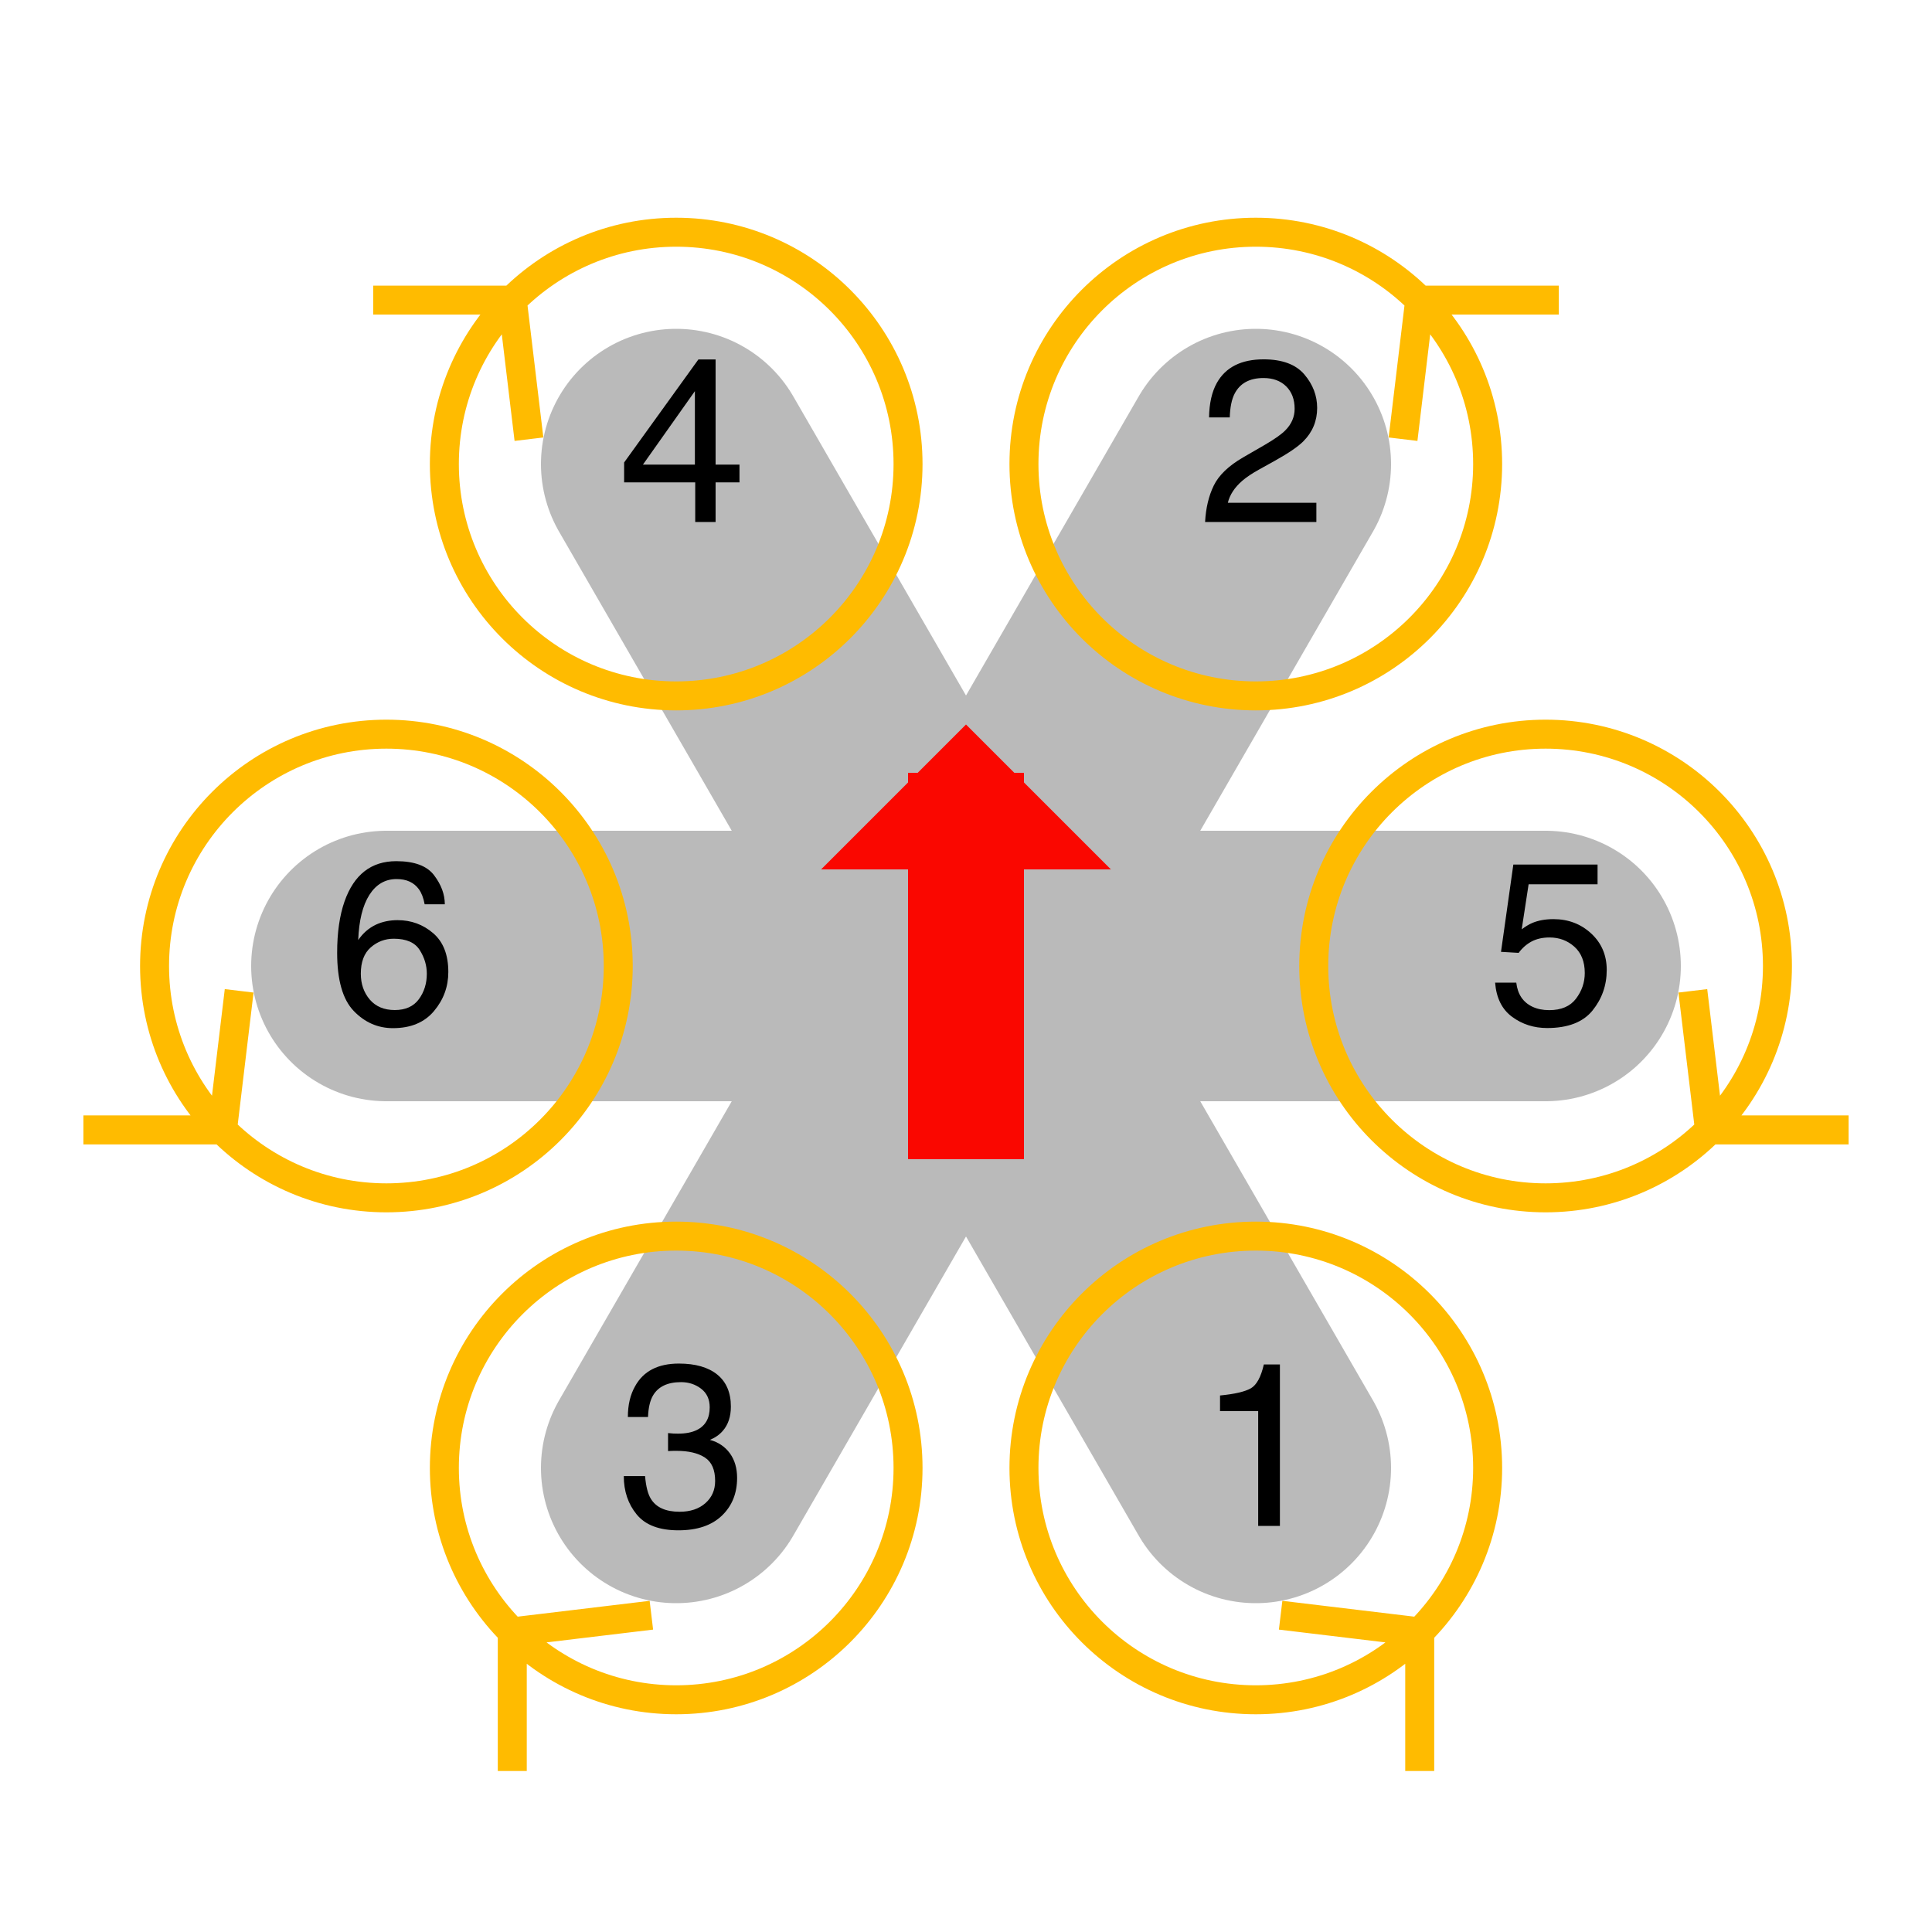
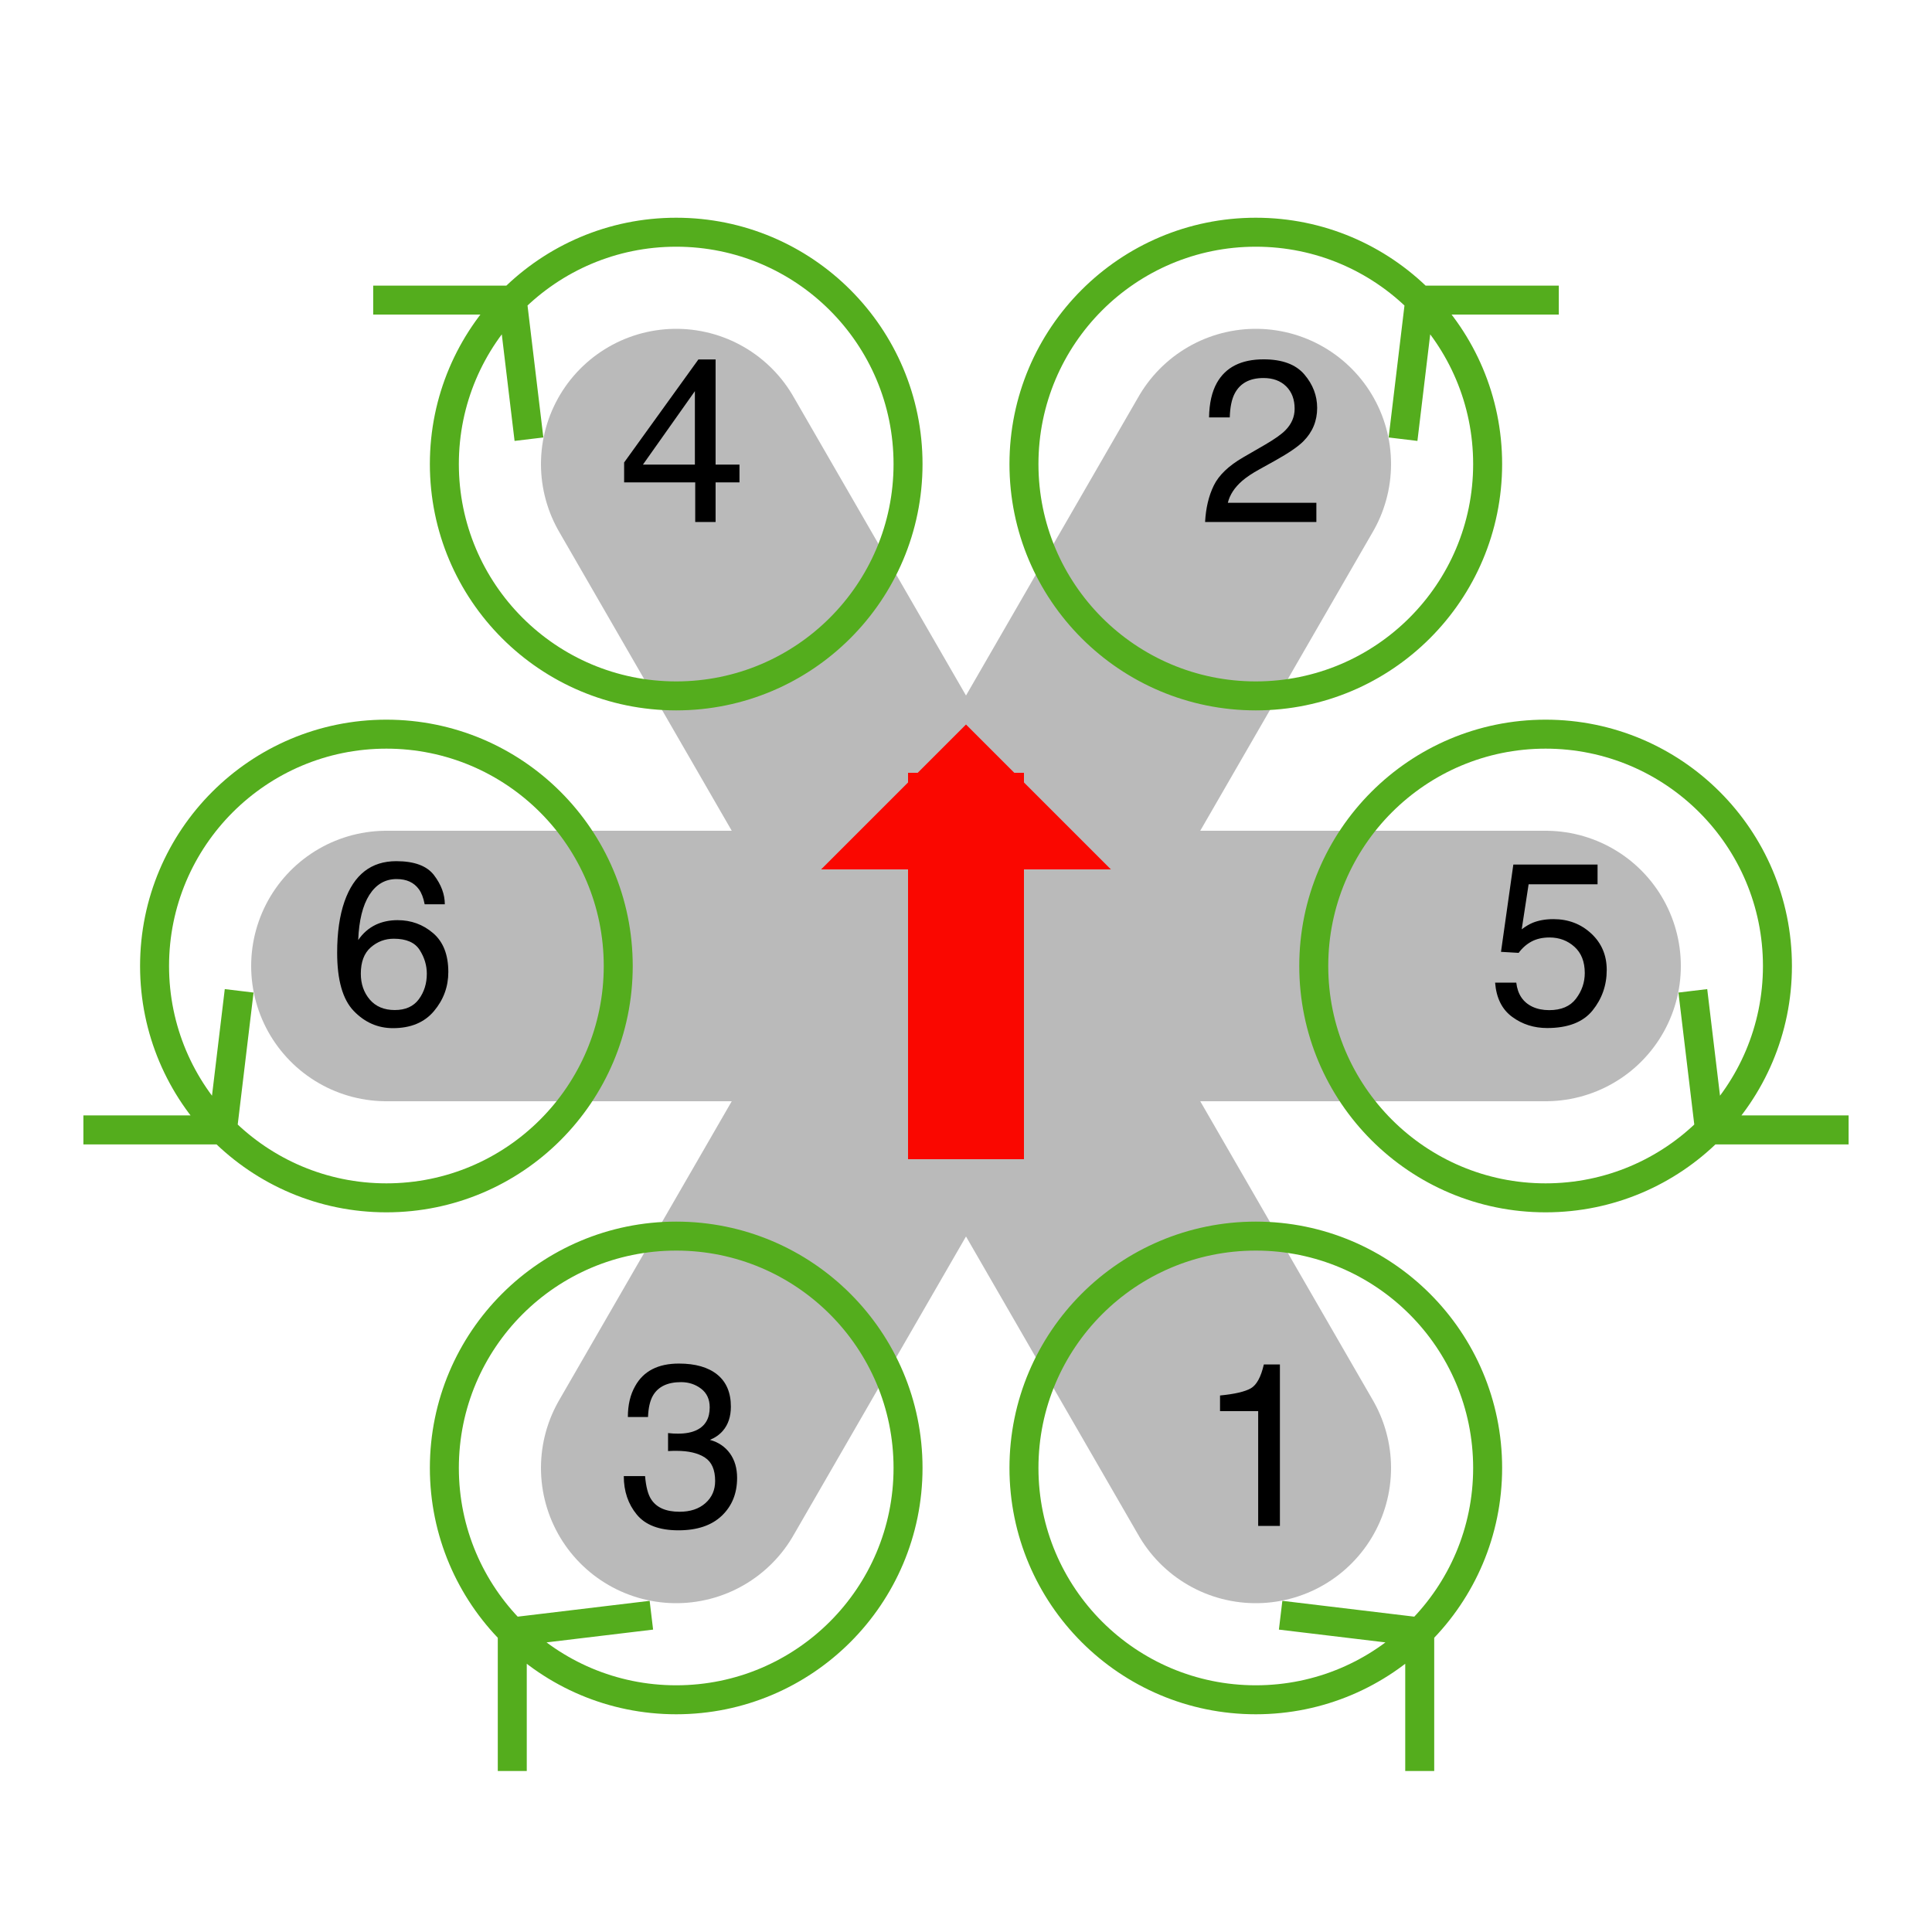
<svg xmlns="http://www.w3.org/2000/svg" xmlns:xlink="http://www.w3.org/1999/xlink" width="200pt" height="200pt" viewBox="0 0 200 200" version="1.1">
  <defs>
    <g>
      <symbol overflow="visible" id="glyph0-0">
        <path style="stroke:none;" d="" />
      </symbol>
      <symbol overflow="visible" id="glyph0-1">
        <path style="stroke:none;" d="M 1.648 -3.773 C 2.168 -4.844 3.18 -5.816 4.688 -6.691 L 6.938 -7.992 C 7.945 -8.578 8.652 -9.078 9.059 -9.492 C 9.699 -10.141 10.02 -10.883 10.02 -11.719 C 10.02 -12.695 9.727 -13.469 9.141 -14.047 C 8.555 -14.621 7.773 -14.906 6.797 -14.906 C 5.352 -14.906 4.352 -14.359 3.797 -13.266 C 3.5 -12.68 3.336 -11.867 3.305 -10.828 L 1.16 -10.828 C 1.184 -12.289 1.453 -13.48 1.969 -14.402 C 2.883 -16.027 4.496 -16.84 6.809 -16.84 C 8.73 -16.84 10.133 -16.32 11.023 -15.281 C 11.91 -14.242 12.352 -13.086 12.352 -11.812 C 12.352 -10.469 11.879 -9.32 10.934 -8.367 C 10.387 -7.812 9.406 -7.141 7.992 -6.352 L 6.387 -5.461 C 5.621 -5.039 5.02 -4.637 4.582 -4.254 C 3.801 -3.574 3.309 -2.82 3.105 -1.992 L 12.27 -1.992 L 12.27 0 L 0.75 0 C 0.828 -1.445 1.125 -2.703 1.648 -3.773 Z M 1.648 -3.773 " />
      </symbol>
      <symbol overflow="visible" id="glyph0-2">
        <path style="stroke:none;" d="M 2.965 -4.277 C 3.105 -3.074 3.664 -2.242 4.641 -1.781 C 5.141 -1.547 5.719 -1.43 6.375 -1.43 C 7.625 -1.43 8.551 -1.828 9.152 -2.625 C 9.754 -3.422 10.055 -4.305 10.055 -5.273 C 10.055 -6.445 9.695 -7.352 8.984 -7.992 C 8.27 -8.633 7.41 -8.953 6.41 -8.953 C 5.684 -8.953 5.062 -8.812 4.539 -8.531 C 4.02 -8.25 3.578 -7.859 3.211 -7.359 L 1.383 -7.465 L 2.66 -16.5 L 11.379 -16.5 L 11.379 -14.461 L 4.242 -14.461 L 3.527 -9.797 C 3.918 -10.094 4.289 -10.316 4.641 -10.465 C 5.266 -10.723 5.988 -10.852 6.809 -10.852 C 8.348 -10.852 9.652 -10.355 10.723 -9.363 C 11.793 -8.371 12.328 -7.113 12.328 -5.59 C 12.328 -4.004 11.836 -2.605 10.859 -1.395 C 9.879 -0.184 8.312 0.422 6.164 0.422 C 4.797 0.422 3.586 0.039 2.539 -0.734 C 1.488 -1.504 0.898 -2.684 0.773 -4.277 Z M 2.965 -4.277 " />
      </symbol>
      <symbol overflow="visible" id="glyph0-3">
        <path style="stroke:none;" d="M 2.297 -11.883 L 2.297 -13.5 C 3.82 -13.648 4.883 -13.898 5.484 -14.242 C 6.086 -14.59 6.535 -15.414 6.832 -16.711 L 8.496 -16.711 L 8.496 0 L 6.246 0 L 6.246 -11.883 Z M 2.297 -11.883 " />
      </symbol>
      <symbol overflow="visible" id="glyph0-4">
        <path style="stroke:none;" d="M 1.914 -1.18 C 1.02 -2.27 0.574 -3.594 0.574 -5.156 L 2.777 -5.156 C 2.871 -4.07 3.074 -3.281 3.387 -2.789 C 3.934 -1.906 4.922 -1.465 6.352 -1.465 C 7.461 -1.465 8.352 -1.762 9.023 -2.355 C 9.695 -2.949 10.031 -3.715 10.031 -4.652 C 10.031 -5.809 9.68 -6.617 8.969 -7.078 C 8.262 -7.539 7.281 -7.77 6.023 -7.77 C 5.883 -7.77 5.742 -7.766 5.594 -7.766 C 5.449 -7.762 5.305 -7.754 5.156 -7.746 L 5.156 -9.609 C 5.375 -9.586 5.559 -9.57 5.707 -9.562 C 5.855 -9.555 6.016 -9.551 6.188 -9.551 C 6.977 -9.551 7.625 -9.676 8.133 -9.926 C 9.023 -10.363 9.469 -11.145 9.469 -12.27 C 9.469 -13.105 9.172 -13.75 8.578 -14.203 C 7.984 -14.656 7.293 -14.883 6.504 -14.883 C 5.098 -14.883 4.125 -14.414 3.586 -13.477 C 3.289 -12.961 3.121 -12.227 3.082 -11.273 L 0.996 -11.273 C 0.996 -12.523 1.246 -13.586 1.746 -14.461 C 2.605 -16.023 4.117 -16.805 6.281 -16.805 C 7.992 -16.805 9.316 -16.422 10.254 -15.664 C 11.191 -14.902 11.66 -13.797 11.66 -12.352 C 11.66 -11.32 11.383 -10.484 10.828 -9.844 C 10.484 -9.445 10.039 -9.133 9.492 -8.906 C 10.375 -8.664 11.062 -8.195 11.562 -7.508 C 12.059 -6.816 12.305 -5.969 12.305 -4.969 C 12.305 -3.367 11.777 -2.062 10.723 -1.055 C 9.668 -0.047 8.172 0.457 6.234 0.457 C 4.25 0.457 2.812 -0.086 1.914 -1.18 Z M 1.914 -1.18 " />
      </symbol>
      <symbol overflow="visible" id="glyph0-5">
        <path style="stroke:none;" d="M 10.938 -15.391 C 11.676 -14.418 12.047 -13.418 12.047 -12.387 L 9.961 -12.387 C 9.836 -13.051 9.637 -13.57 9.363 -13.945 C 8.855 -14.648 8.086 -15 7.055 -15 C 5.875 -15 4.938 -14.453 4.242 -13.367 C 3.547 -12.277 3.16 -10.715 3.082 -8.684 C 3.566 -9.395 4.176 -9.926 4.91 -10.277 C 5.582 -10.59 6.332 -10.746 7.16 -10.746 C 8.566 -10.746 9.793 -10.297 10.84 -9.398 C 11.887 -8.5 12.41 -7.16 12.41 -5.379 C 12.41 -3.855 11.914 -2.508 10.922 -1.328 C 9.93 -0.152 8.516 0.434 6.68 0.434 C 5.109 0.434 3.754 -0.164 2.613 -1.352 C 1.473 -2.543 0.902 -4.551 0.902 -7.371 C 0.902 -9.457 1.156 -11.227 1.664 -12.68 C 2.641 -15.461 4.426 -16.852 7.02 -16.852 C 8.895 -16.852 10.203 -16.367 10.938 -15.391 Z M 9.359 -2.562 C 9.91 -3.309 10.184 -4.188 10.184 -5.203 C 10.184 -6.062 9.938 -6.883 9.445 -7.656 C 8.953 -8.434 8.059 -8.824 6.762 -8.824 C 5.855 -8.824 5.062 -8.523 4.375 -7.922 C 3.691 -7.32 3.352 -6.414 3.352 -5.203 C 3.352 -4.141 3.664 -3.25 4.281 -2.523 C 4.902 -1.801 5.766 -1.441 6.867 -1.441 C 7.977 -1.441 8.805 -1.812 9.359 -2.562 Z M 9.359 -2.562 " />
      </symbol>
      <symbol overflow="visible" id="glyph0-6">
        <path style="stroke:none;" d="M 7.934 -5.941 L 7.934 -13.547 L 2.555 -5.941 Z M 7.969 0 L 7.969 -4.102 L 0.609 -4.102 L 0.609 -6.164 L 8.297 -16.828 L 10.078 -16.828 L 10.078 -5.941 L 12.551 -5.941 L 12.551 -4.102 L 10.078 -4.102 L 10.078 0 Z M 7.969 0 " />
      </symbol>
    </g>
  </defs>
  <g id="surface26">
    <path style="fill:none;stroke-width:28;stroke-linecap:round;stroke-linejoin:round;stroke:rgb(72.941%,72.941%,72.941%);stroke-opacity:1;stroke-miterlimit:10;" d="M 130 48.039 L 70 151.961 M 160 100 L 40 100 M 130 151.961 L 70 48.039 " />
-     <path style="fill:none;stroke-width:3;stroke-linecap:butt;stroke-linejoin:miter;stroke:rgb(255,187,0);stroke-opacity:1;stroke-miterlimit:10;" d="M 154 48.039 C 154 61.293 143.254 72.039 130 72.039 C 116.746 72.039 106 61.293 106 48.039 C 106 34.785 116.746 24.039 130 24.039 C 143.254 24.039 154 34.785 154 48.039 M 146.969 31.066 L 145.242 45.465 M 146.969 31.066 L 161.367 31.066 " />
+     <path style="fill:none;stroke-width:3;stroke-linecap:butt;stroke-linejoin:miter;stroke:rgb(32.941%,67.843%,11.373%);stroke-opacity:1;stroke-miterlimit:10;" d="M 154 48.039 C 154 61.293 143.254 72.039 130 72.039 C 116.746 72.039 106 61.293 106 48.039 C 106 34.785 116.746 24.039 130 24.039 C 143.254 24.039 154 34.785 154 48.039 M 146.969 31.066 L 145.242 45.465 M 146.969 31.066 L 161.367 31.066 " />
    <g style="fill:rgb(0%,0%,0%);fill-opacity:1;">
      <use xlink:href="#glyph0-1" x="124" y="54.039" />
    </g>
-     <path style="fill:none;stroke-width:3;stroke-linecap:butt;stroke-linejoin:miter;stroke:rgb(255,187,0);stroke-opacity:1;stroke-miterlimit:10;" d="M 184 100 C 184 113.254 173.254 124 160 124 C 146.746 124 136 113.254 136 100 C 136 86.746 146.746 76 160 76 C 173.254 76 184 86.746 184 100 M 176.969 116.969 L 175.242 102.57 M 176.969 116.969 L 191.367 116.969 " />
+     <path style="fill:none;stroke-width:3;stroke-linecap:butt;stroke-linejoin:miter;stroke:rgb(32.941%,67.843%,11.373%);stroke-opacity:1;stroke-miterlimit:10;" d="M 184 100 C 184 113.254 173.254 124 160 124 C 146.746 124 136 113.254 136 100 C 136 86.746 146.746 76 160 76 C 173.254 76 184 86.746 184 100 M 176.969 116.969 L 175.242 102.57 M 176.969 116.969 L 191.367 116.969 " />
    <g style="fill:rgb(0%,0%,0%);fill-opacity:1;">
      <use xlink:href="#glyph0-2" x="154" y="106" />
    </g>
-     <path style="fill:none;stroke-width:3;stroke-linecap:butt;stroke-linejoin:miter;stroke:rgb(255,187,0);stroke-opacity:1;stroke-miterlimit:10;" d="M 154 151.961 C 154 165.215 143.254 175.961 130 175.961 C 116.746 175.961 106 165.215 106 151.961 C 106 138.707 116.746 127.961 130 127.961 C 143.254 127.961 154 138.707 154 151.961 M 146.969 168.934 L 146.969 183.332 M 146.969 168.934 L 132.57 167.207 " />
+     <path style="fill:none;stroke-width:3;stroke-linecap:butt;stroke-linejoin:miter;stroke:rgb(32.941%,67.843%,11.373%);stroke-opacity:1;stroke-miterlimit:10;" d="M 154 151.961 C 154 165.215 143.254 175.961 130 175.961 C 116.746 175.961 106 165.215 106 151.961 C 106 138.707 116.746 127.961 130 127.961 C 143.254 127.961 154 138.707 154 151.961 M 146.969 168.934 L 146.969 183.332 M 146.969 168.934 L 132.57 167.207 " />
    <g style="fill:rgb(0%,0%,0%);fill-opacity:1;">
      <use xlink:href="#glyph0-3" x="124" y="157.961" />
    </g>
-     <path style="fill:none;stroke-width:3;stroke-linecap:butt;stroke-linejoin:miter;stroke:rgb(255,187,0);stroke-opacity:1;stroke-miterlimit:10;" d="M 94 151.961 C 94 165.215 83.254 175.961 70 175.961 C 56.746 175.961 46 165.215 46 151.961 C 46 138.707 56.746 127.961 70 127.961 C 83.254 127.961 94 138.707 94 151.961 M 53.031 168.934 L 53.031 183.332 M 53.031 168.934 L 67.43 167.207 " />
+     <path style="fill:none;stroke-width:3;stroke-linecap:butt;stroke-linejoin:miter;stroke:rgb(32.941%,67.843%,11.373%);stroke-opacity:1;stroke-miterlimit:10;" d="M 94 151.961 C 94 165.215 83.254 175.961 70 175.961 C 56.746 175.961 46 165.215 46 151.961 C 46 138.707 56.746 127.961 70 127.961 C 83.254 127.961 94 138.707 94 151.961 M 53.031 168.934 L 53.031 183.332 M 53.031 168.934 L 67.43 167.207 " />
    <g style="fill:rgb(0%,0%,0%);fill-opacity:1;">
      <use xlink:href="#glyph0-4" x="64" y="157.961" />
    </g>
-     <path style="fill:none;stroke-width:3;stroke-linecap:butt;stroke-linejoin:miter;stroke:rgb(255,187,0);stroke-opacity:1;stroke-miterlimit:10;" d="M 64 100 C 64 113.254 53.254 124 40 124 C 26.746 124 16 113.254 16 100 C 16 86.746 26.746 76 40 76 C 53.254 76 64 86.746 64 100 M 23.031 116.969 L 24.758 102.57 M 23.031 116.969 L 8.633 116.969 " />
+     <path style="fill:none;stroke-width:3;stroke-linecap:butt;stroke-linejoin:miter;stroke:rgb(32.941%,67.843%,11.373%);stroke-opacity:1;stroke-miterlimit:10;" d="M 64 100 C 64 113.254 53.254 124 40 124 C 26.746 124 16 113.254 16 100 C 16 86.746 26.746 76 40 76 C 53.254 76 64 86.746 64 100 M 23.031 116.969 L 24.758 102.57 M 23.031 116.969 L 8.633 116.969 " />
    <g style="fill:rgb(0%,0%,0%);fill-opacity:1;">
      <use xlink:href="#glyph0-5" x="34" y="106" />
    </g>
-     <path style="fill:none;stroke-width:3;stroke-linecap:butt;stroke-linejoin:miter;stroke:rgb(255,187,0);stroke-opacity:1;stroke-miterlimit:10;" d="M 94 48.039 C 94 61.293 83.254 72.039 70 72.039 C 56.746 72.039 46 61.293 46 48.039 C 46 34.785 56.746 24.039 70 24.039 C 83.254 24.039 94 34.785 94 48.039 M 53.031 31.066 L 54.758 45.465 M 53.031 31.066 L 38.633 31.066 " />
+     <path style="fill:none;stroke-width:3;stroke-linecap:butt;stroke-linejoin:miter;stroke:rgb(32.941%,67.843%,11.373%);stroke-opacity:1;stroke-miterlimit:10;" d="M 94 48.039 C 94 61.293 83.254 72.039 70 72.039 C 56.746 72.039 46 61.293 46 48.039 C 46 34.785 56.746 24.039 70 24.039 C 83.254 24.039 94 34.785 94 48.039 M 53.031 31.066 L 54.758 45.465 M 53.031 31.066 L 38.633 31.066 " />
    <g style="fill:rgb(0%,0%,0%);fill-opacity:1;">
      <use xlink:href="#glyph0-6" x="64" y="54.039" />
    </g>
    <path style="fill:none;stroke-width:12;stroke-linecap:butt;stroke-linejoin:bevel;stroke:rgb(98.039%,2.745%,0%);stroke-opacity:1;stroke-miterlimit:10;" d="M 100 80 L 100 120 " />
    <path style=" stroke:none;fill-rule:nonzero;fill:rgb(98.039%,2.745%,0%);fill-opacity:1;" d="M 100 75 L 85 90 L 115 90 L 100 75 " />
  </g>
</svg>
